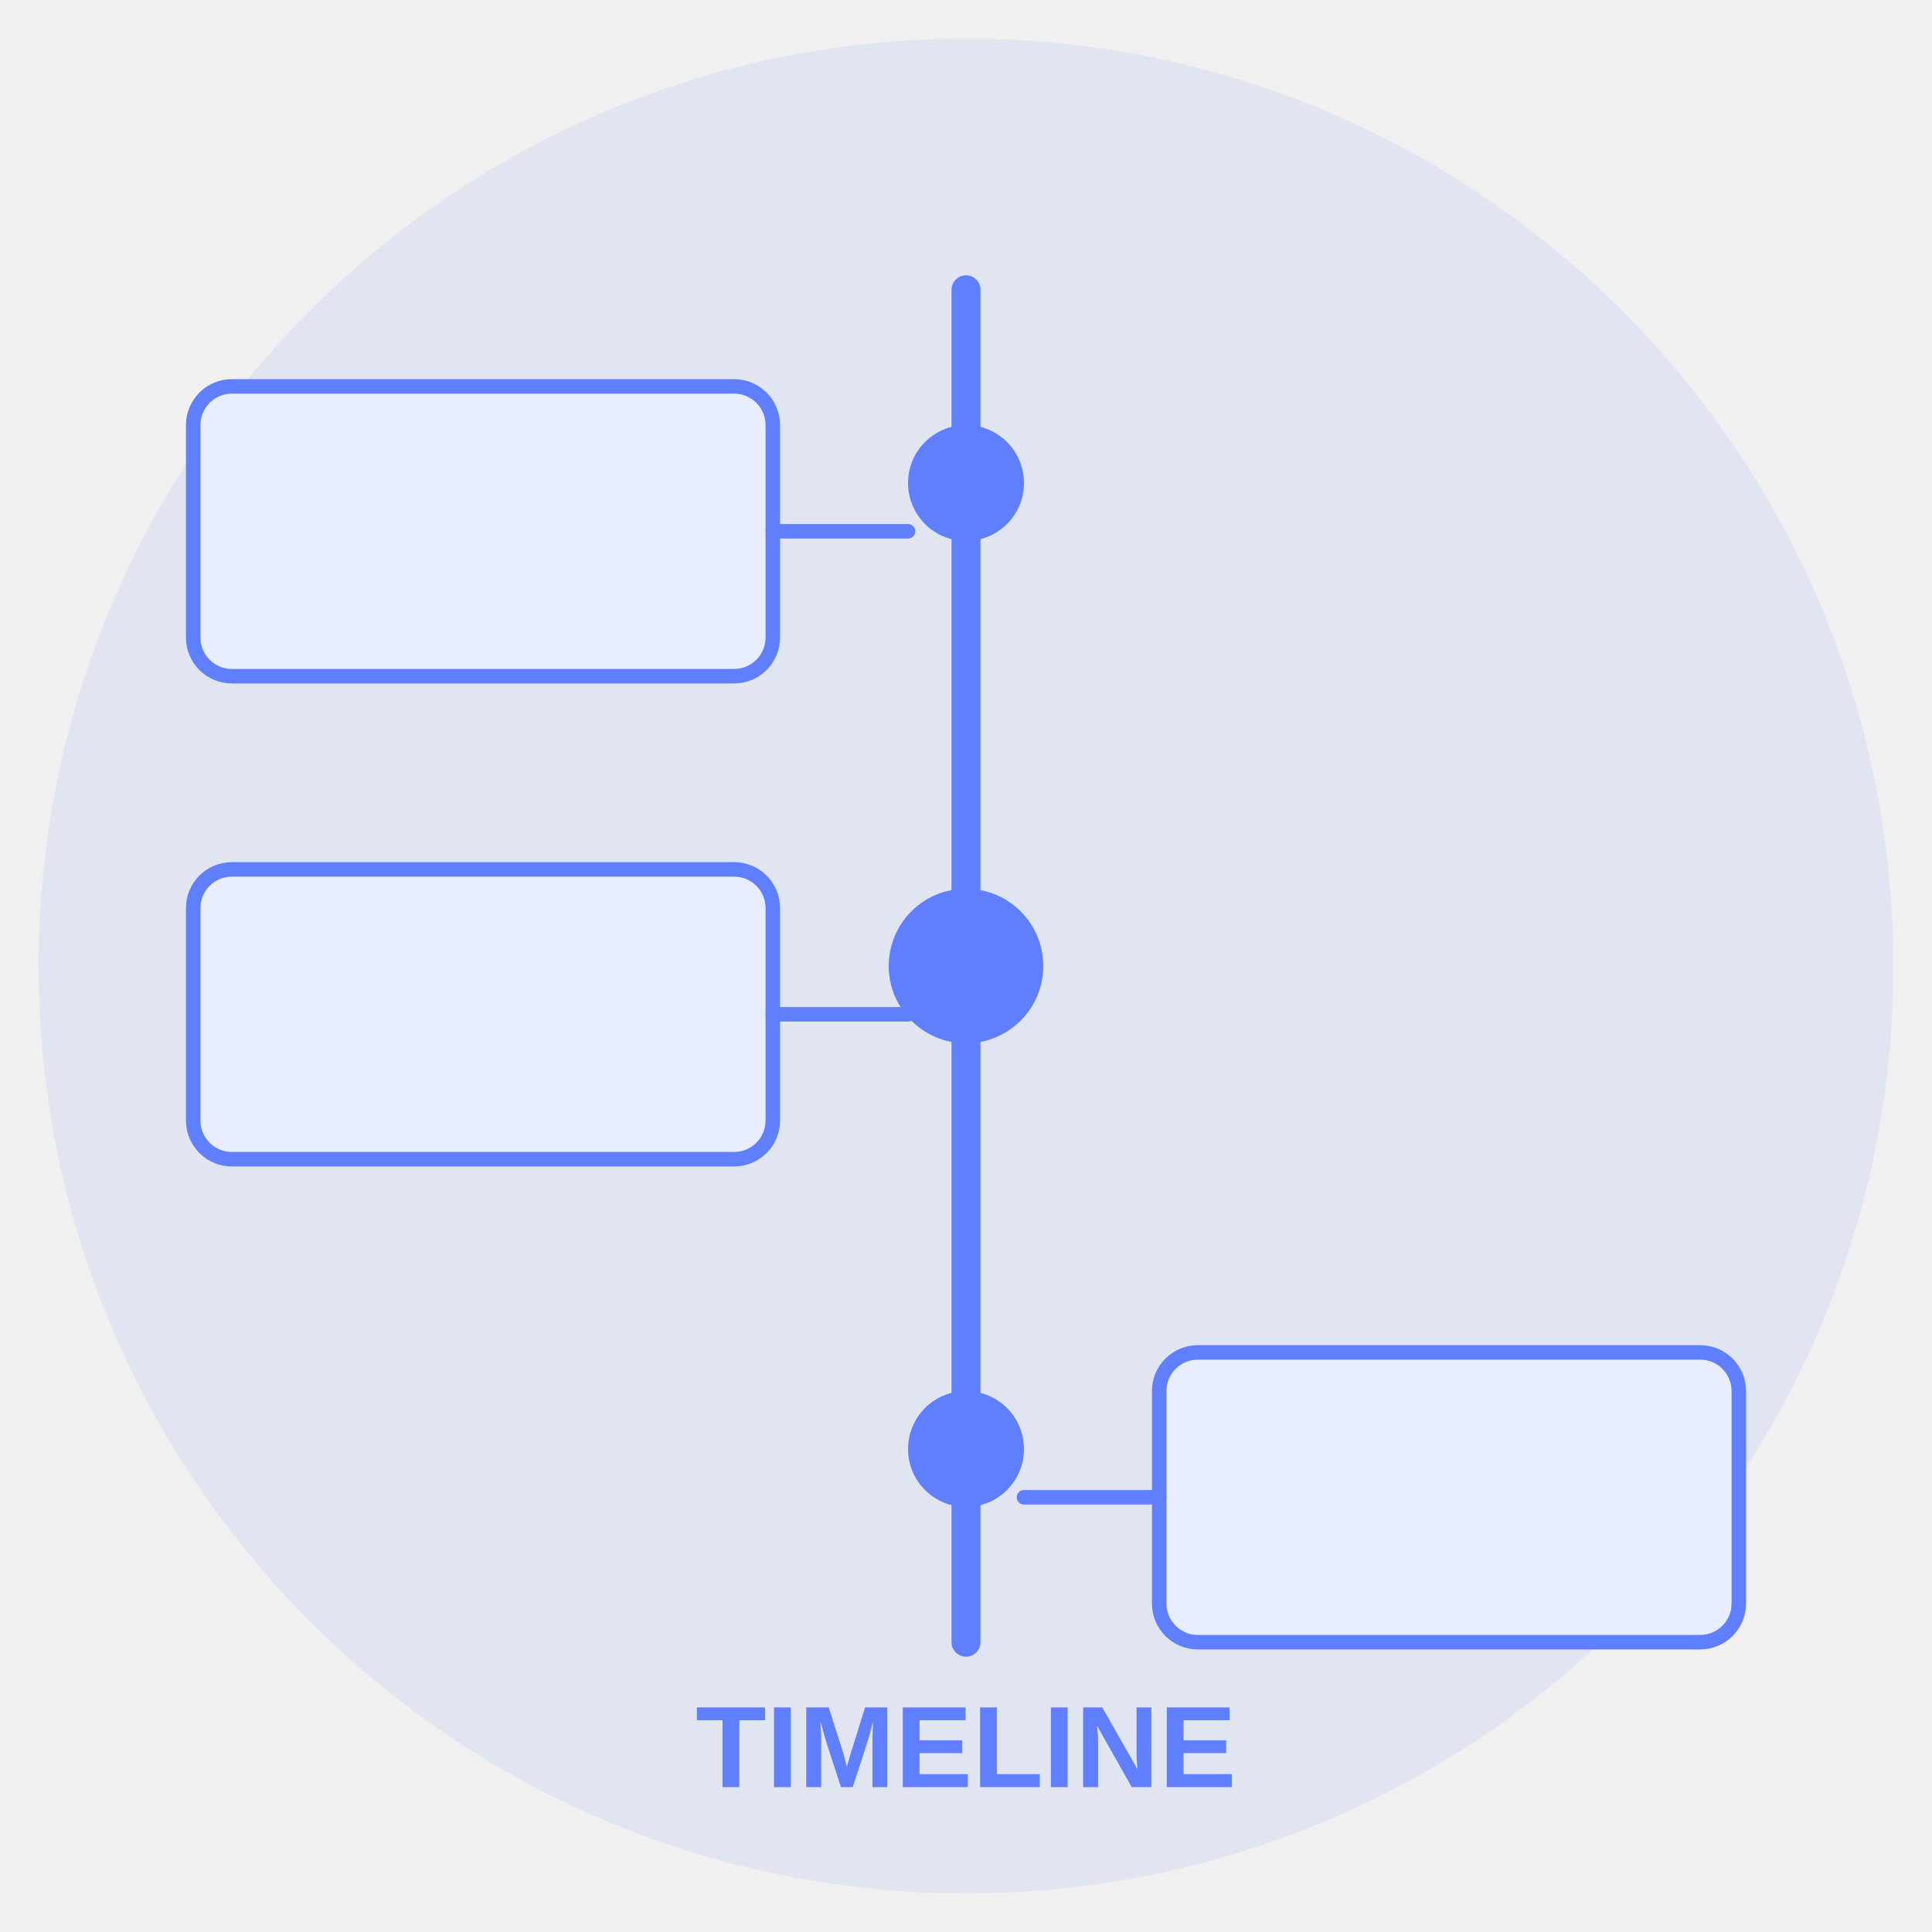
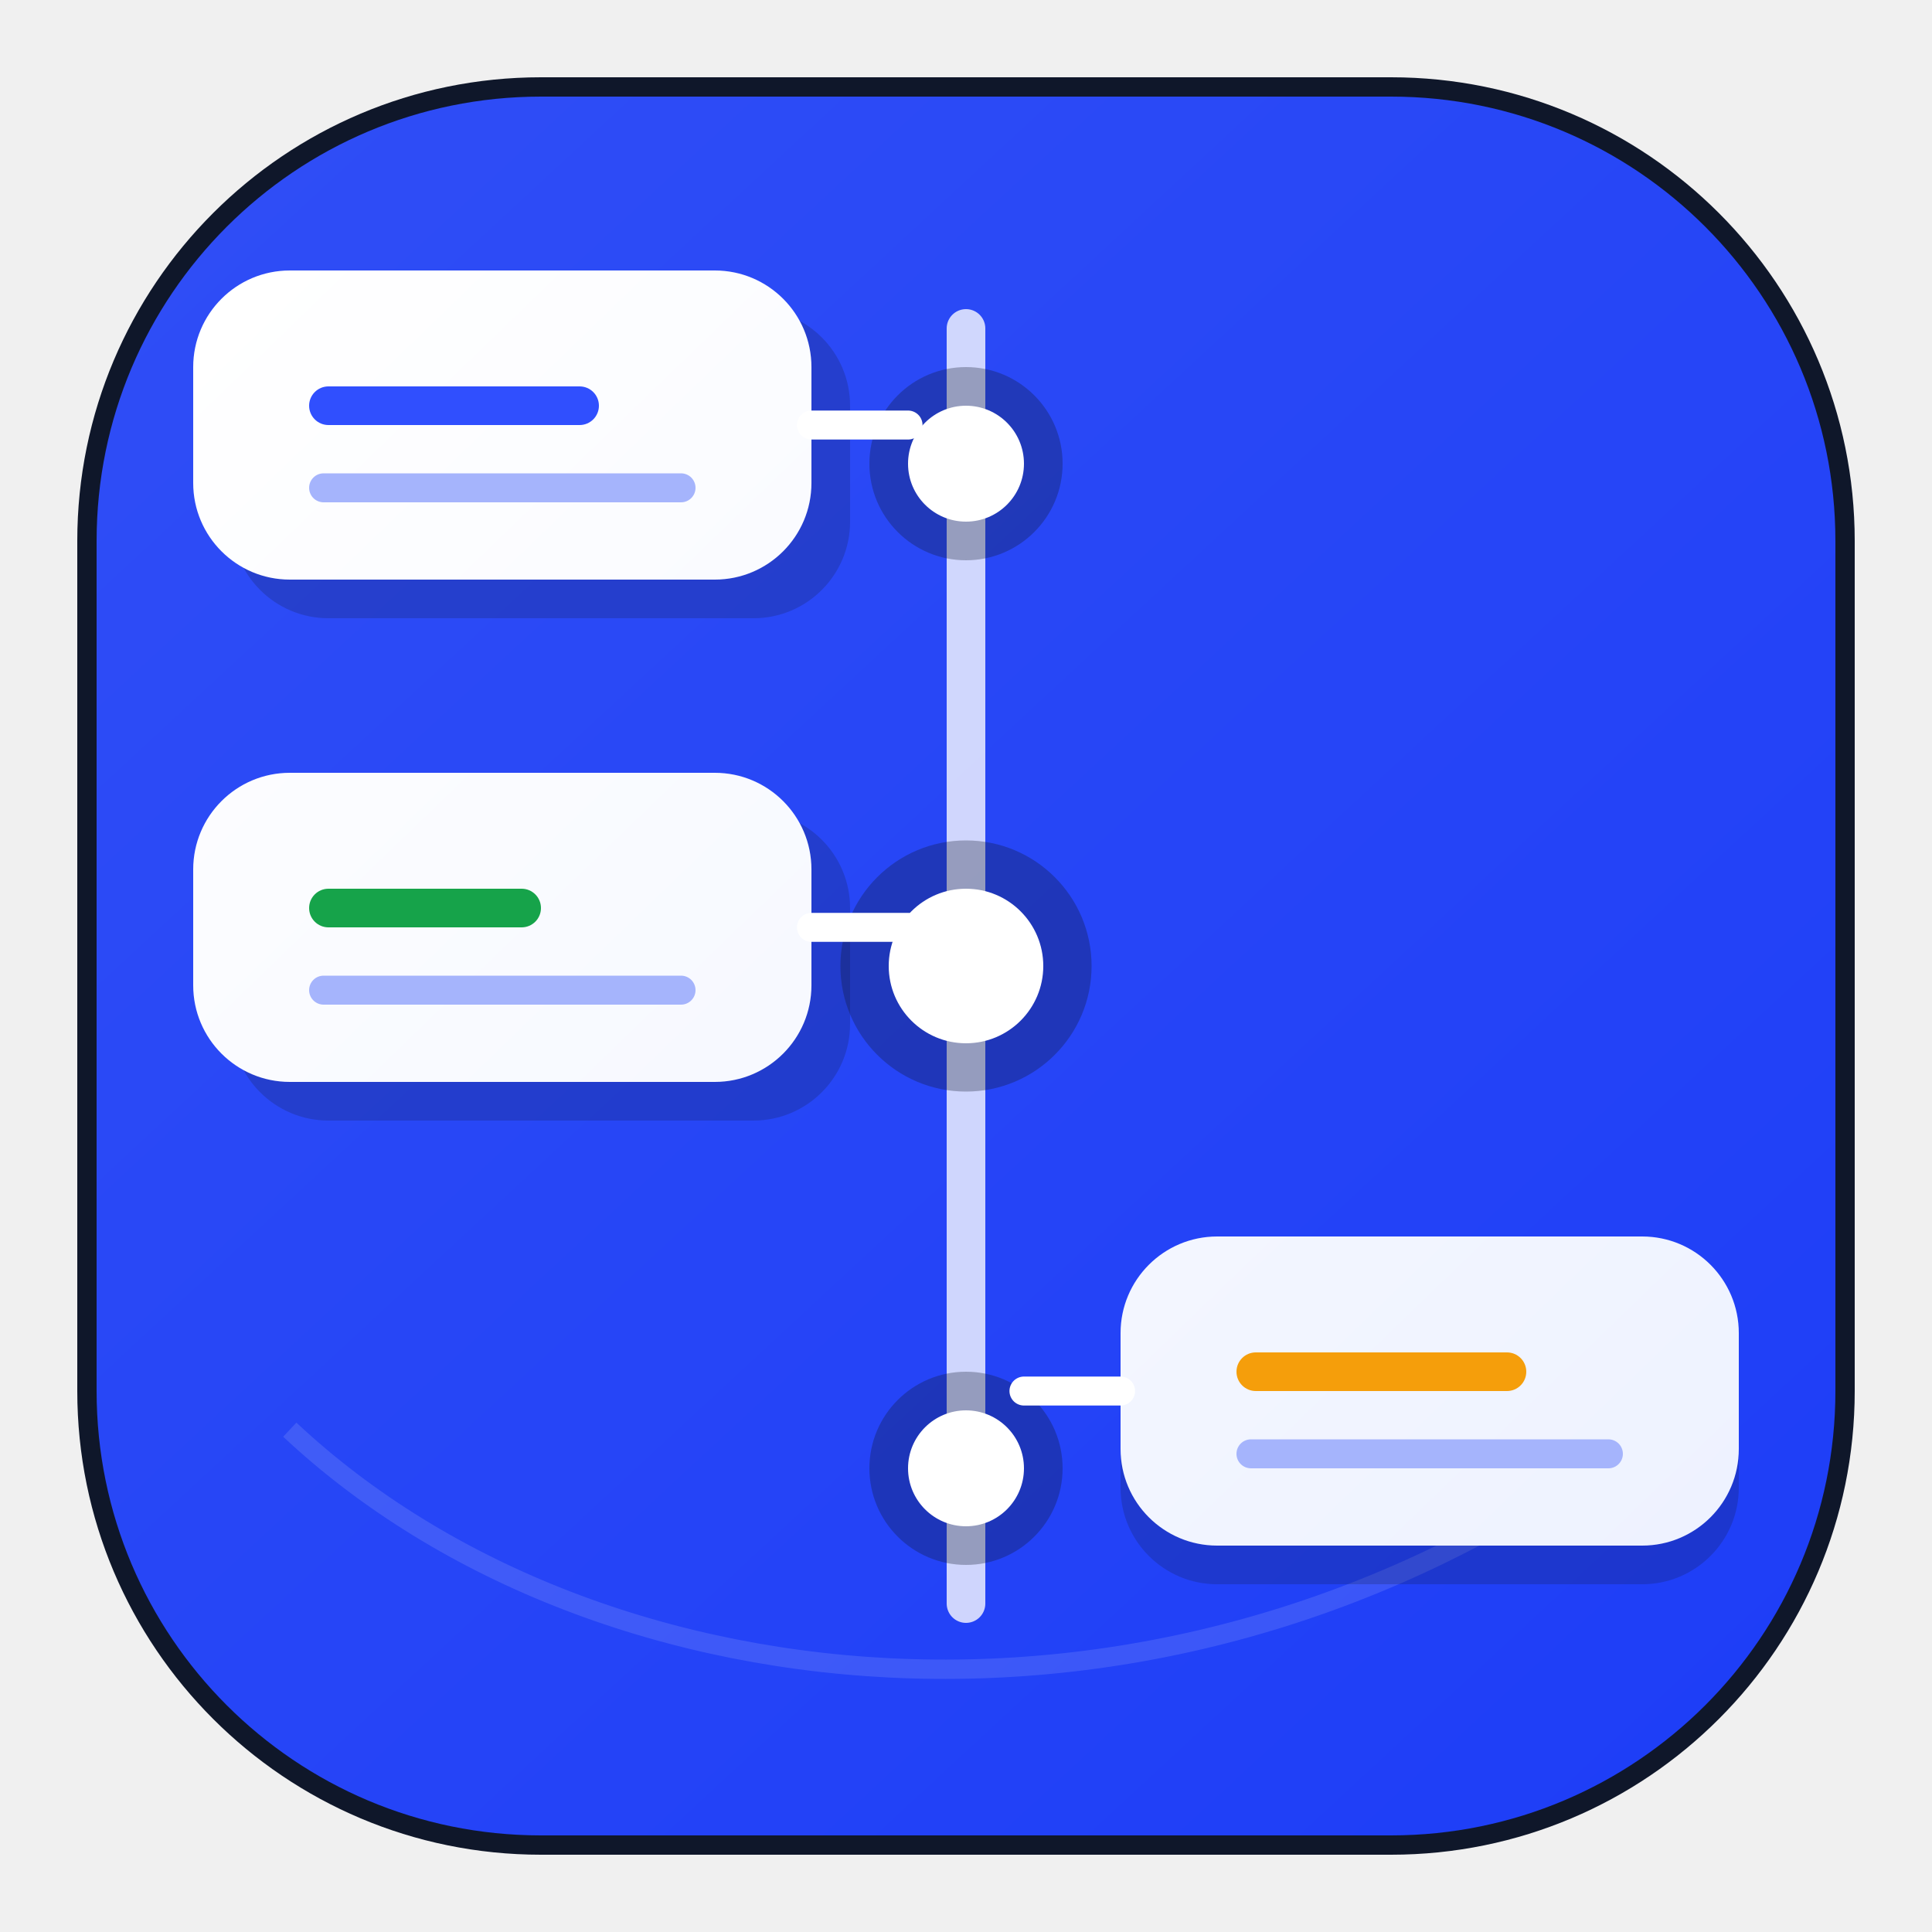
- <svg xmlns="http://www.w3.org/2000/svg" viewBox="0 0 200 200">
-   <circle cx="100" cy="100" r="95" fill="#5F7FFF" opacity="0.1" stroke="#5F7FFF" stroke-width="2" />
-   <line x1="100" y1="30" x2="100" y2="170" stroke="#5F7FFF" stroke-width="3" stroke-linecap="round" />
-   <circle cx="100" cy="50" r="6" fill="#5F7FFF" />
-   <circle cx="100" cy="100" r="8" fill="#5F7FFF" />
-   <circle cx="100" cy="150" r="6" fill="#5F7FFF" />
-   <rect x="20" y="40" width="60" height="30" rx="4" fill="#E8EEFF" stroke="#5F7FFF" stroke-width="1.5" />
-   <line x1="80" y1="55" x2="94" y2="55" stroke="#5F7FFF" stroke-width="1.5" stroke-linecap="round" />
-   <rect x="20" y="90" width="60" height="30" rx="4" fill="#E8EEFF" stroke="#5F7FFF" stroke-width="1.5" />
-   <line x1="80" y1="105" x2="94" y2="105" stroke="#5F7FFF" stroke-width="1.5" stroke-linecap="round" />
-   <rect x="120" y="140" width="60" height="30" rx="4" fill="#E8EEFF" stroke="#5F7FFF" stroke-width="1.5" />
-   <line x1="106" y1="155" x2="120" y2="155" stroke="#5F7FFF" stroke-width="1.5" stroke-linecap="round" />
-   <text x="100" y="185" font-family="Arial, sans-serif" font-size="12" font-weight="bold" text-anchor="middle" fill="#5F7FFF">TIMELINE</text>
+ <svg xmlns="http://www.w3.org/2000/svg" viewBox="0 0 200 200" role="img" aria-labelledby="logo-title logo-desc">
+   <defs>
+     <linearGradient id="logo-surface" x1="24" y1="18" x2="176" y2="182" gradientUnits="userSpaceOnUse">
+       <stop stop-color="#304FFE" />
+       <stop offset="1" stop-color="#1E40FF" />
+     </linearGradient>
+     <linearGradient id="logo-card" x1="25" y1="28" x2="164" y2="172" gradientUnits="userSpaceOnUse">
+       <stop stop-color="#FFFFFF" />
+       <stop offset="1" stop-color="#EEF2FF" />
+     </linearGradient>
+   </defs>
+   <rect x="8" y="8" width="184" height="184" rx="48" fill="#0F172A" />
+   <rect x="10" y="10" width="180" height="180" rx="46" fill="url(#logo-surface)" opacity="0.96" />
+   <path d="M30 148C62 178 123 184 170 148" fill="none" stroke="#FFFFFF" stroke-opacity="0.12" stroke-width="2" />
+   <path d="M100 34V166" stroke="#FFFFFF" stroke-opacity="0.78" stroke-width="4" stroke-linecap="round" />
+   <circle cx="100" cy="48" r="10" fill="#0F172A" fill-opacity="0.3" />
+   <circle cx="100" cy="48" r="6" fill="#FFFFFF" />
+   <circle cx="100" cy="100" r="13" fill="#0F172A" fill-opacity="0.3" />
+   <circle cx="100" cy="100" r="8" fill="#FFFFFF" />
+   <circle cx="100" cy="152" r="10" fill="#0F172A" fill-opacity="0.3" />
+   <circle cx="100" cy="152" r="6" fill="#FFFFFF" />
+   <rect x="24" y="32" width="64" height="32" rx="10" fill="#0F172A" fill-opacity="0.2" />
+   <rect x="20" y="28" width="64" height="32" rx="10" fill="url(#logo-card)" />
+   <rect x="32" y="40" width="30" height="4" rx="2" fill="#304FFE" />
+   <rect x="32" y="49" width="40" height="3" rx="1.5" fill="#A5B4FC" />
+   <path d="M84 44H94" stroke="#FFFFFF" stroke-width="3" stroke-linecap="round" />
+   <rect x="24" y="84" width="64" height="32" rx="10" fill="#0F172A" fill-opacity="0.2" />
+   <rect x="20" y="80" width="64" height="32" rx="10" fill="url(#logo-card)" />
+   <rect x="32" y="92" width="24" height="4" rx="2" fill="#16A34A" />
+   <rect x="32" y="101" width="40" height="3" rx="1.5" fill="#A5B4FC" />
+   <path d="M84 96H94" stroke="#FFFFFF" stroke-width="3" stroke-linecap="round" />
+   <rect x="116" y="132" width="64" height="32" rx="10" fill="#0F172A" fill-opacity="0.2" />
+   <rect x="116" y="128" width="64" height="32" rx="10" fill="url(#logo-card)" />
+   <rect x="128" y="140" width="30" height="4" rx="2" fill="#F59E0B" />
+   <rect x="128" y="149" width="40" height="3" rx="1.5" fill="#A5B4FC" />
+   <path d="M106 144H116" stroke="#FFFFFF" stroke-width="3" stroke-linecap="round" />
</svg>
